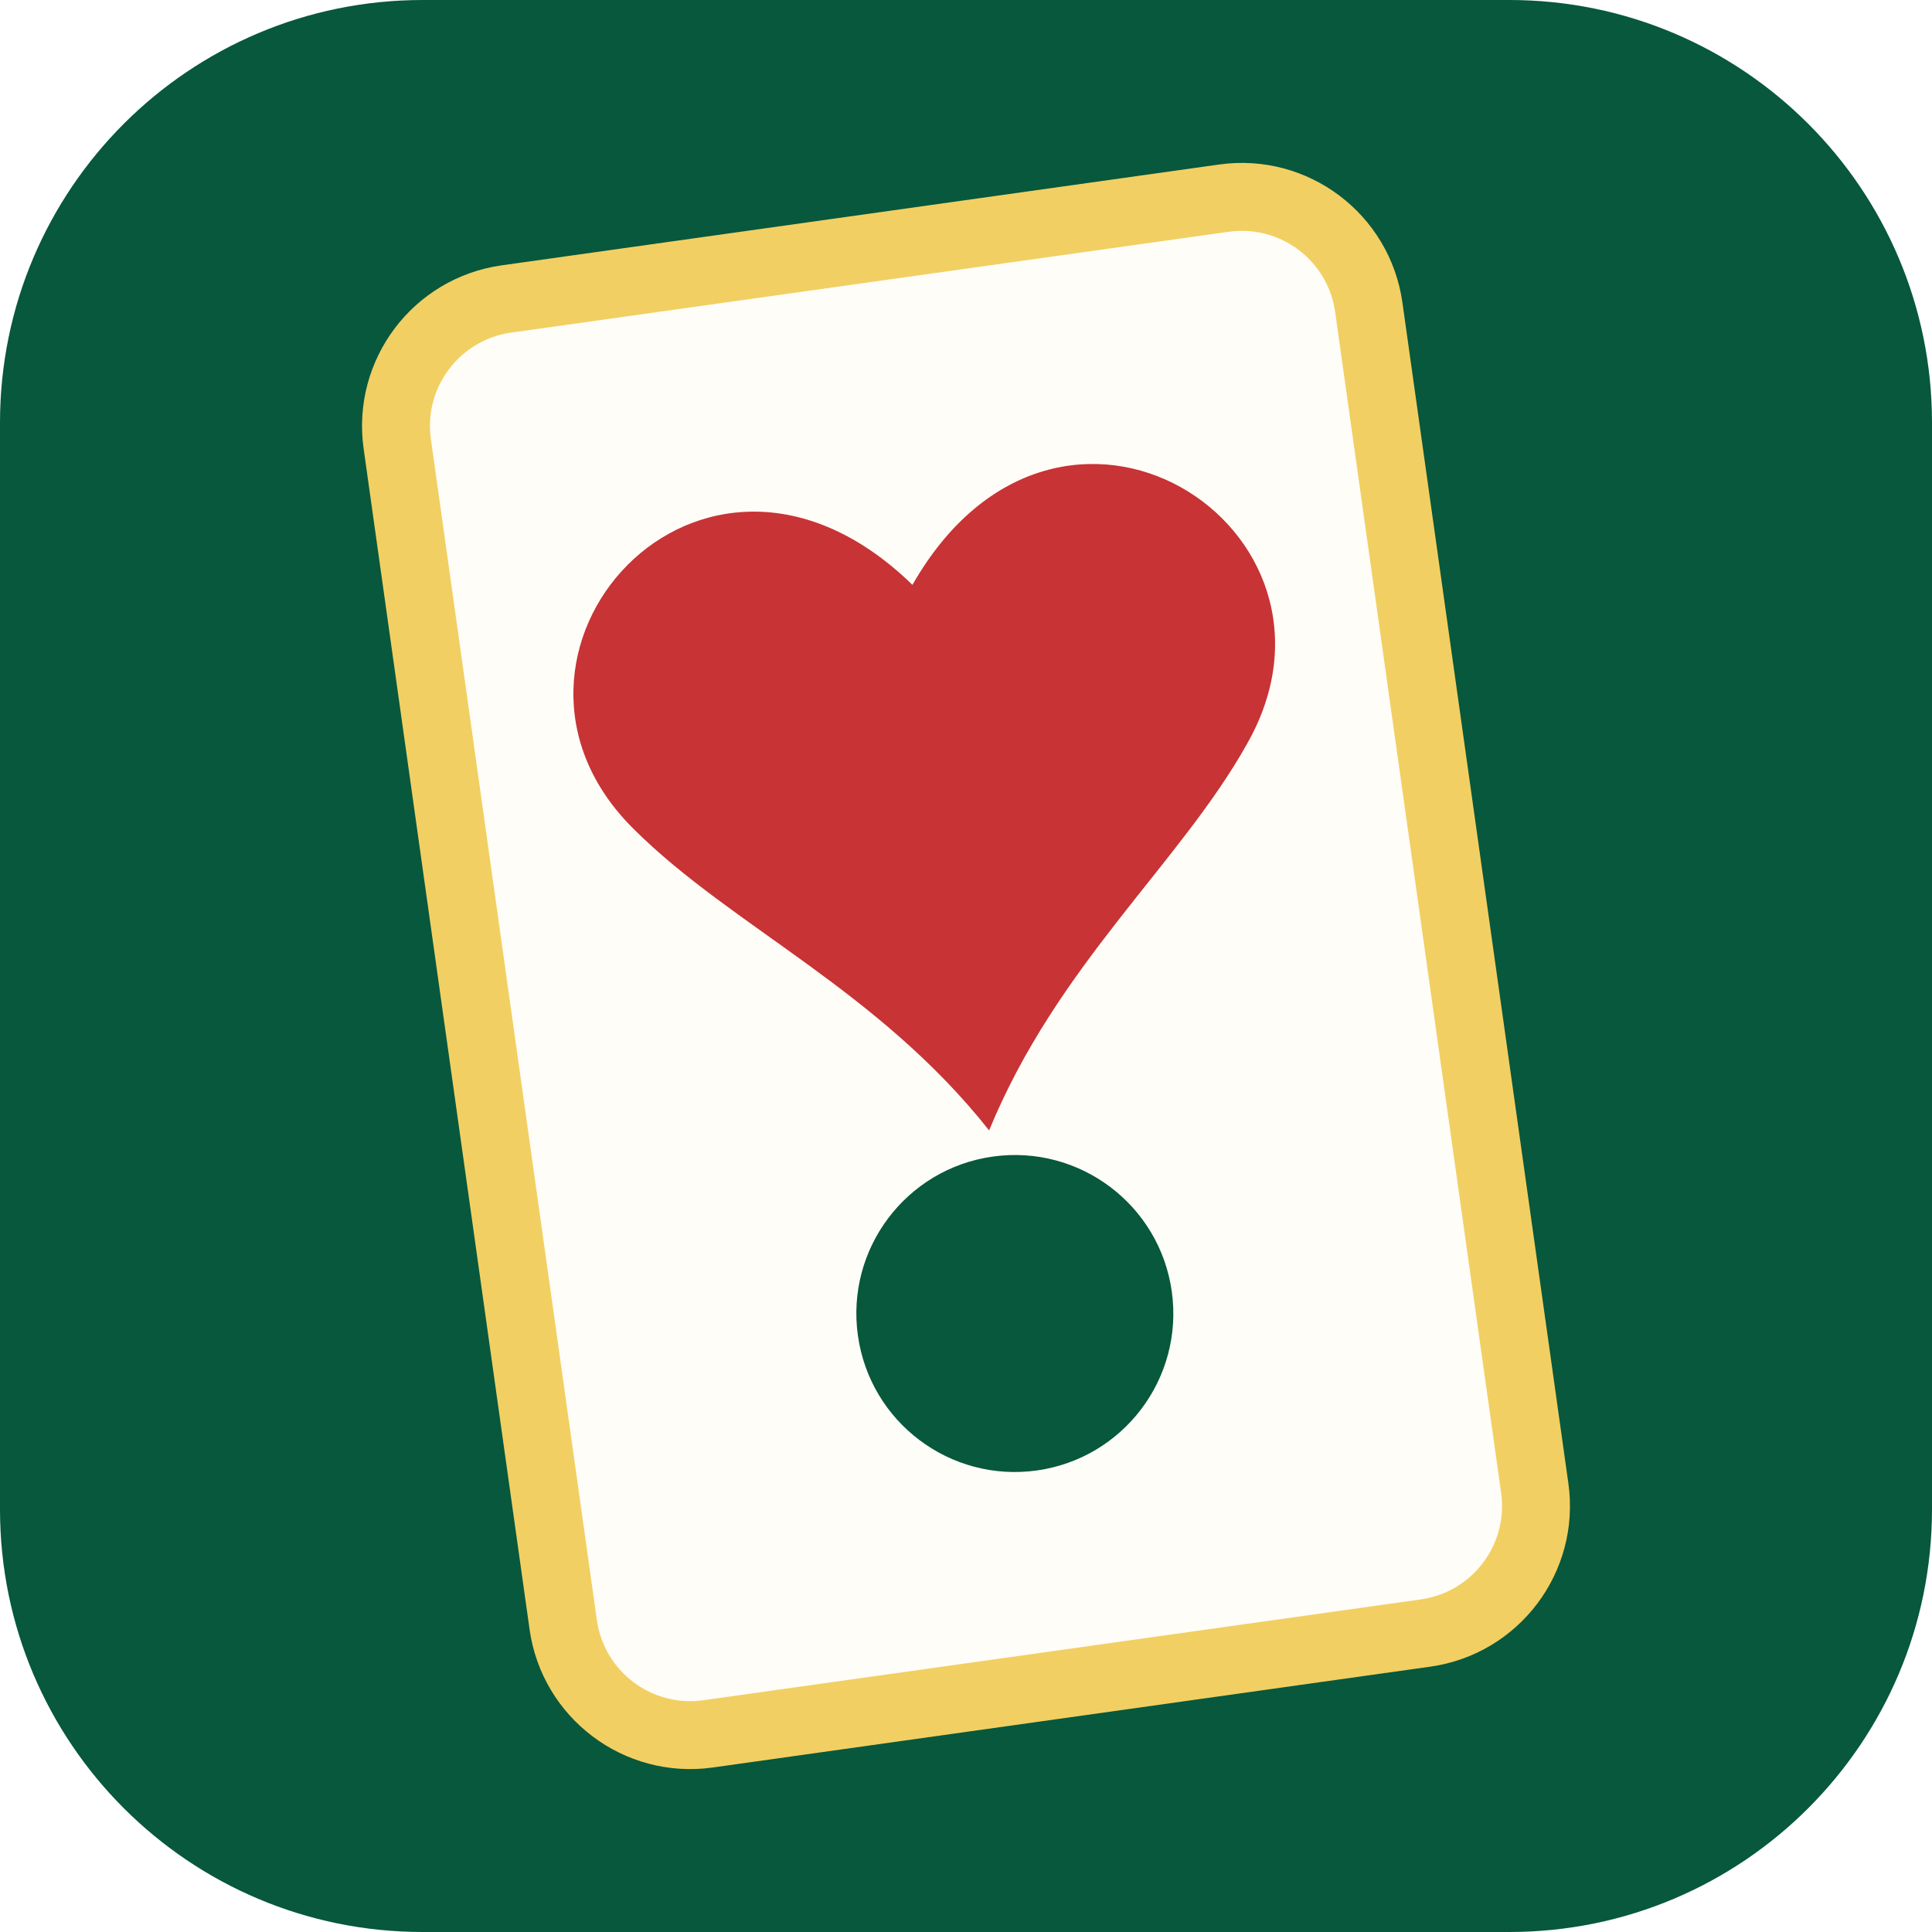
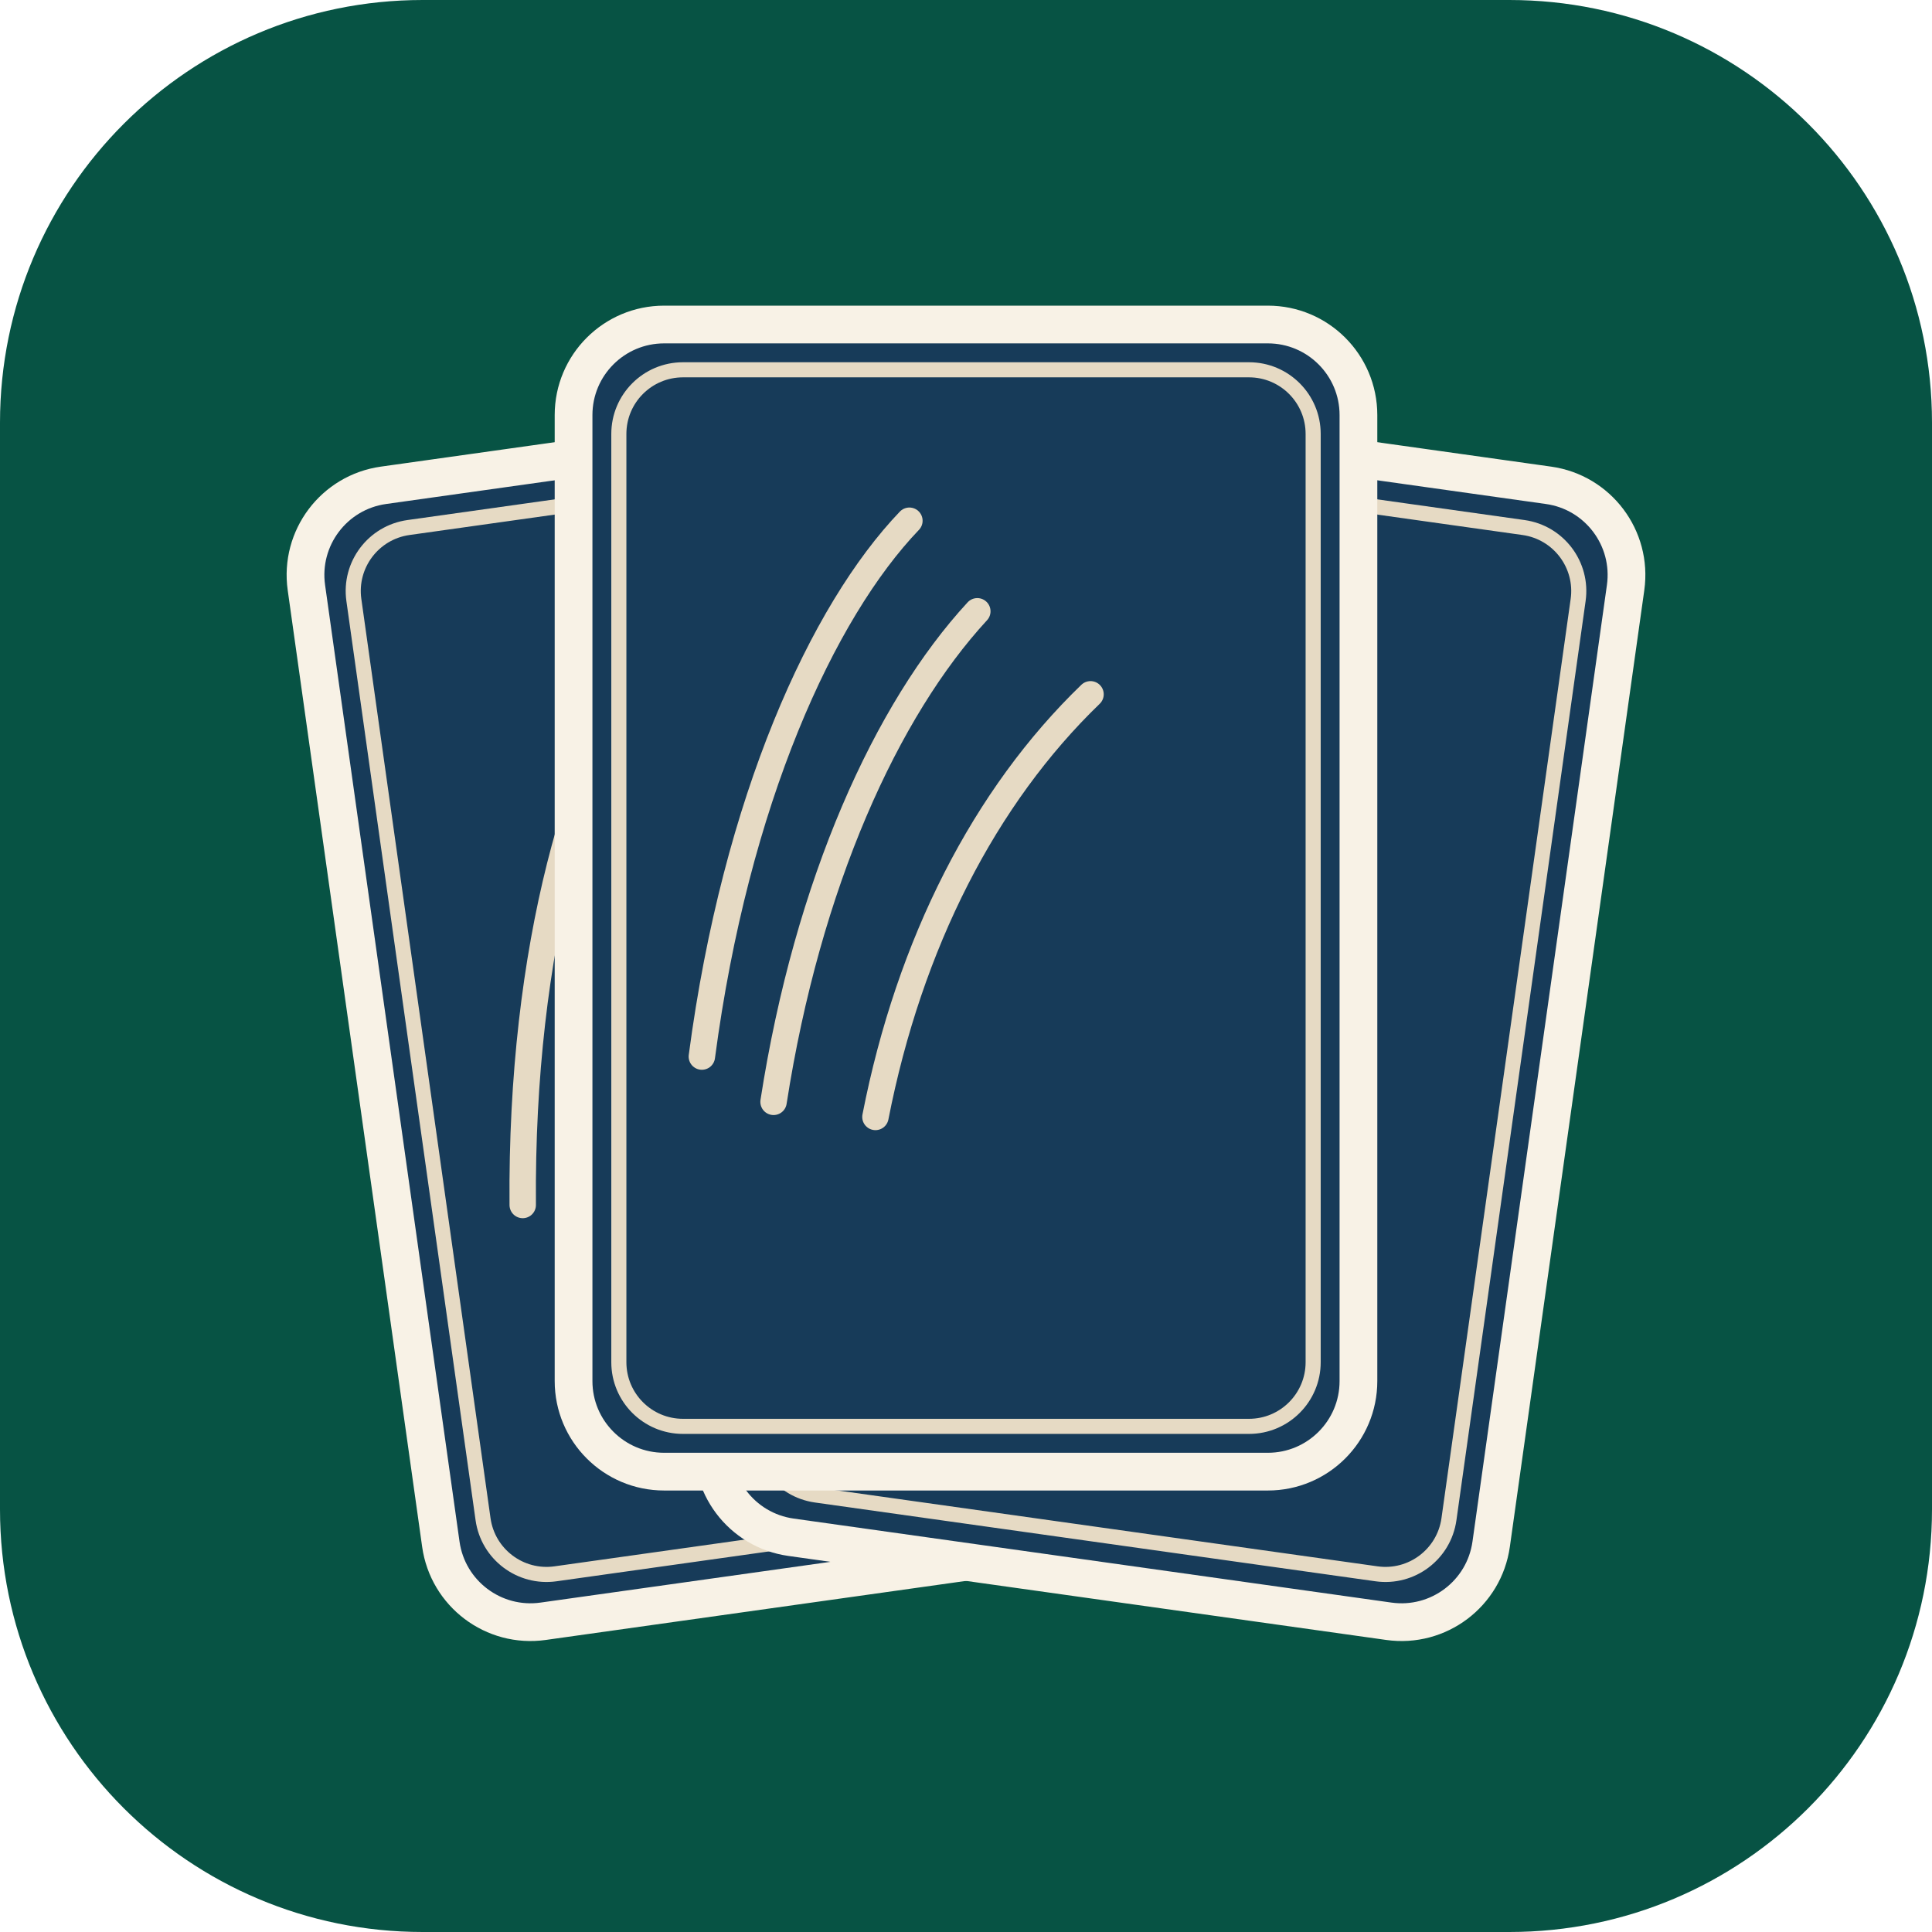
- <svg xmlns="http://www.w3.org/2000/svg" viewBox="0 0 512 512" role="img" aria-label="单机斗地主图标">
-   <rect width="512" height="512" rx="112" fill="#07583d" />
-   <g transform="rotate(-8 256 256)">
-     <rect x="126" y="64" width="260" height="384" rx="34" fill="#fffdf8" stroke="#f2cf62" stroke-width="18" />
-     <path d="M256 154c-48-62-122 2-82 54 22 29 58 51 82 92 24-41 60-63 82-92 40-52-34-116-82-54z" fill="#c83335" />
-     <circle cx="256" cy="349" r="42" fill="#07583d" />
+ <svg xmlns="http://www.w3.org/2000/svg" viewBox="0 0 512 512" role="img" aria-label="三张牌背">
+   <rect width="512" height="512" rx="112" fill="#075344" />
+   <g id="card-left" transform="rotate(-8 202 268)">
+     <rect x="98" y="116" width="208" height="304" rx="24" fill="#173b59" stroke="#f8f2e6" stroke-width="10" />
+     <rect x="110" y="128" width="184" height="280" rx="17" fill="none" stroke="#e6dac4" stroke-width="4" />
+     <path d="M132 310C141 242 164 192 187 168M151 322C160 264 181 218 205 192M178 326C187 280 207 241 235 214" fill="none" stroke="#e6dac4" stroke-linecap="round" stroke-width="7" />
+   </g>
+   <g id="card-right" transform="rotate(8 310 268)">
+     <rect x="206" y="116" width="208" height="304" rx="24" fill="#173b59" stroke="#f8f2e6" stroke-width="10" />
+     <rect x="218" y="128" width="184" height="280" rx="17" fill="none" stroke="#e6dac4" stroke-width="4" />
+     <path d="M240 310C249 242 272 192 295 168M259 322C268 264 289 218 313 192M286 326C295 280 315 241 343 214" fill="none" stroke="#e6dac4" stroke-linecap="round" stroke-width="7" />
+   </g>
+   <g id="card-center">
+     <rect x="152" y="86" width="208" height="304" rx="24" fill="#173b59" stroke="#f8f2e6" stroke-width="10" />
+     <rect x="164" y="98" width="184" height="280" rx="17" fill="none" stroke="#e6dac4" stroke-width="4" />
+     <path d="M186 280C195 212 218 162 241 138M205 292C214 234 235 188 259 162M232 296C241 250 261 211 289 184" fill="none" stroke="#e6dac4" stroke-linecap="round" stroke-width="7" />
  </g>
</svg>
